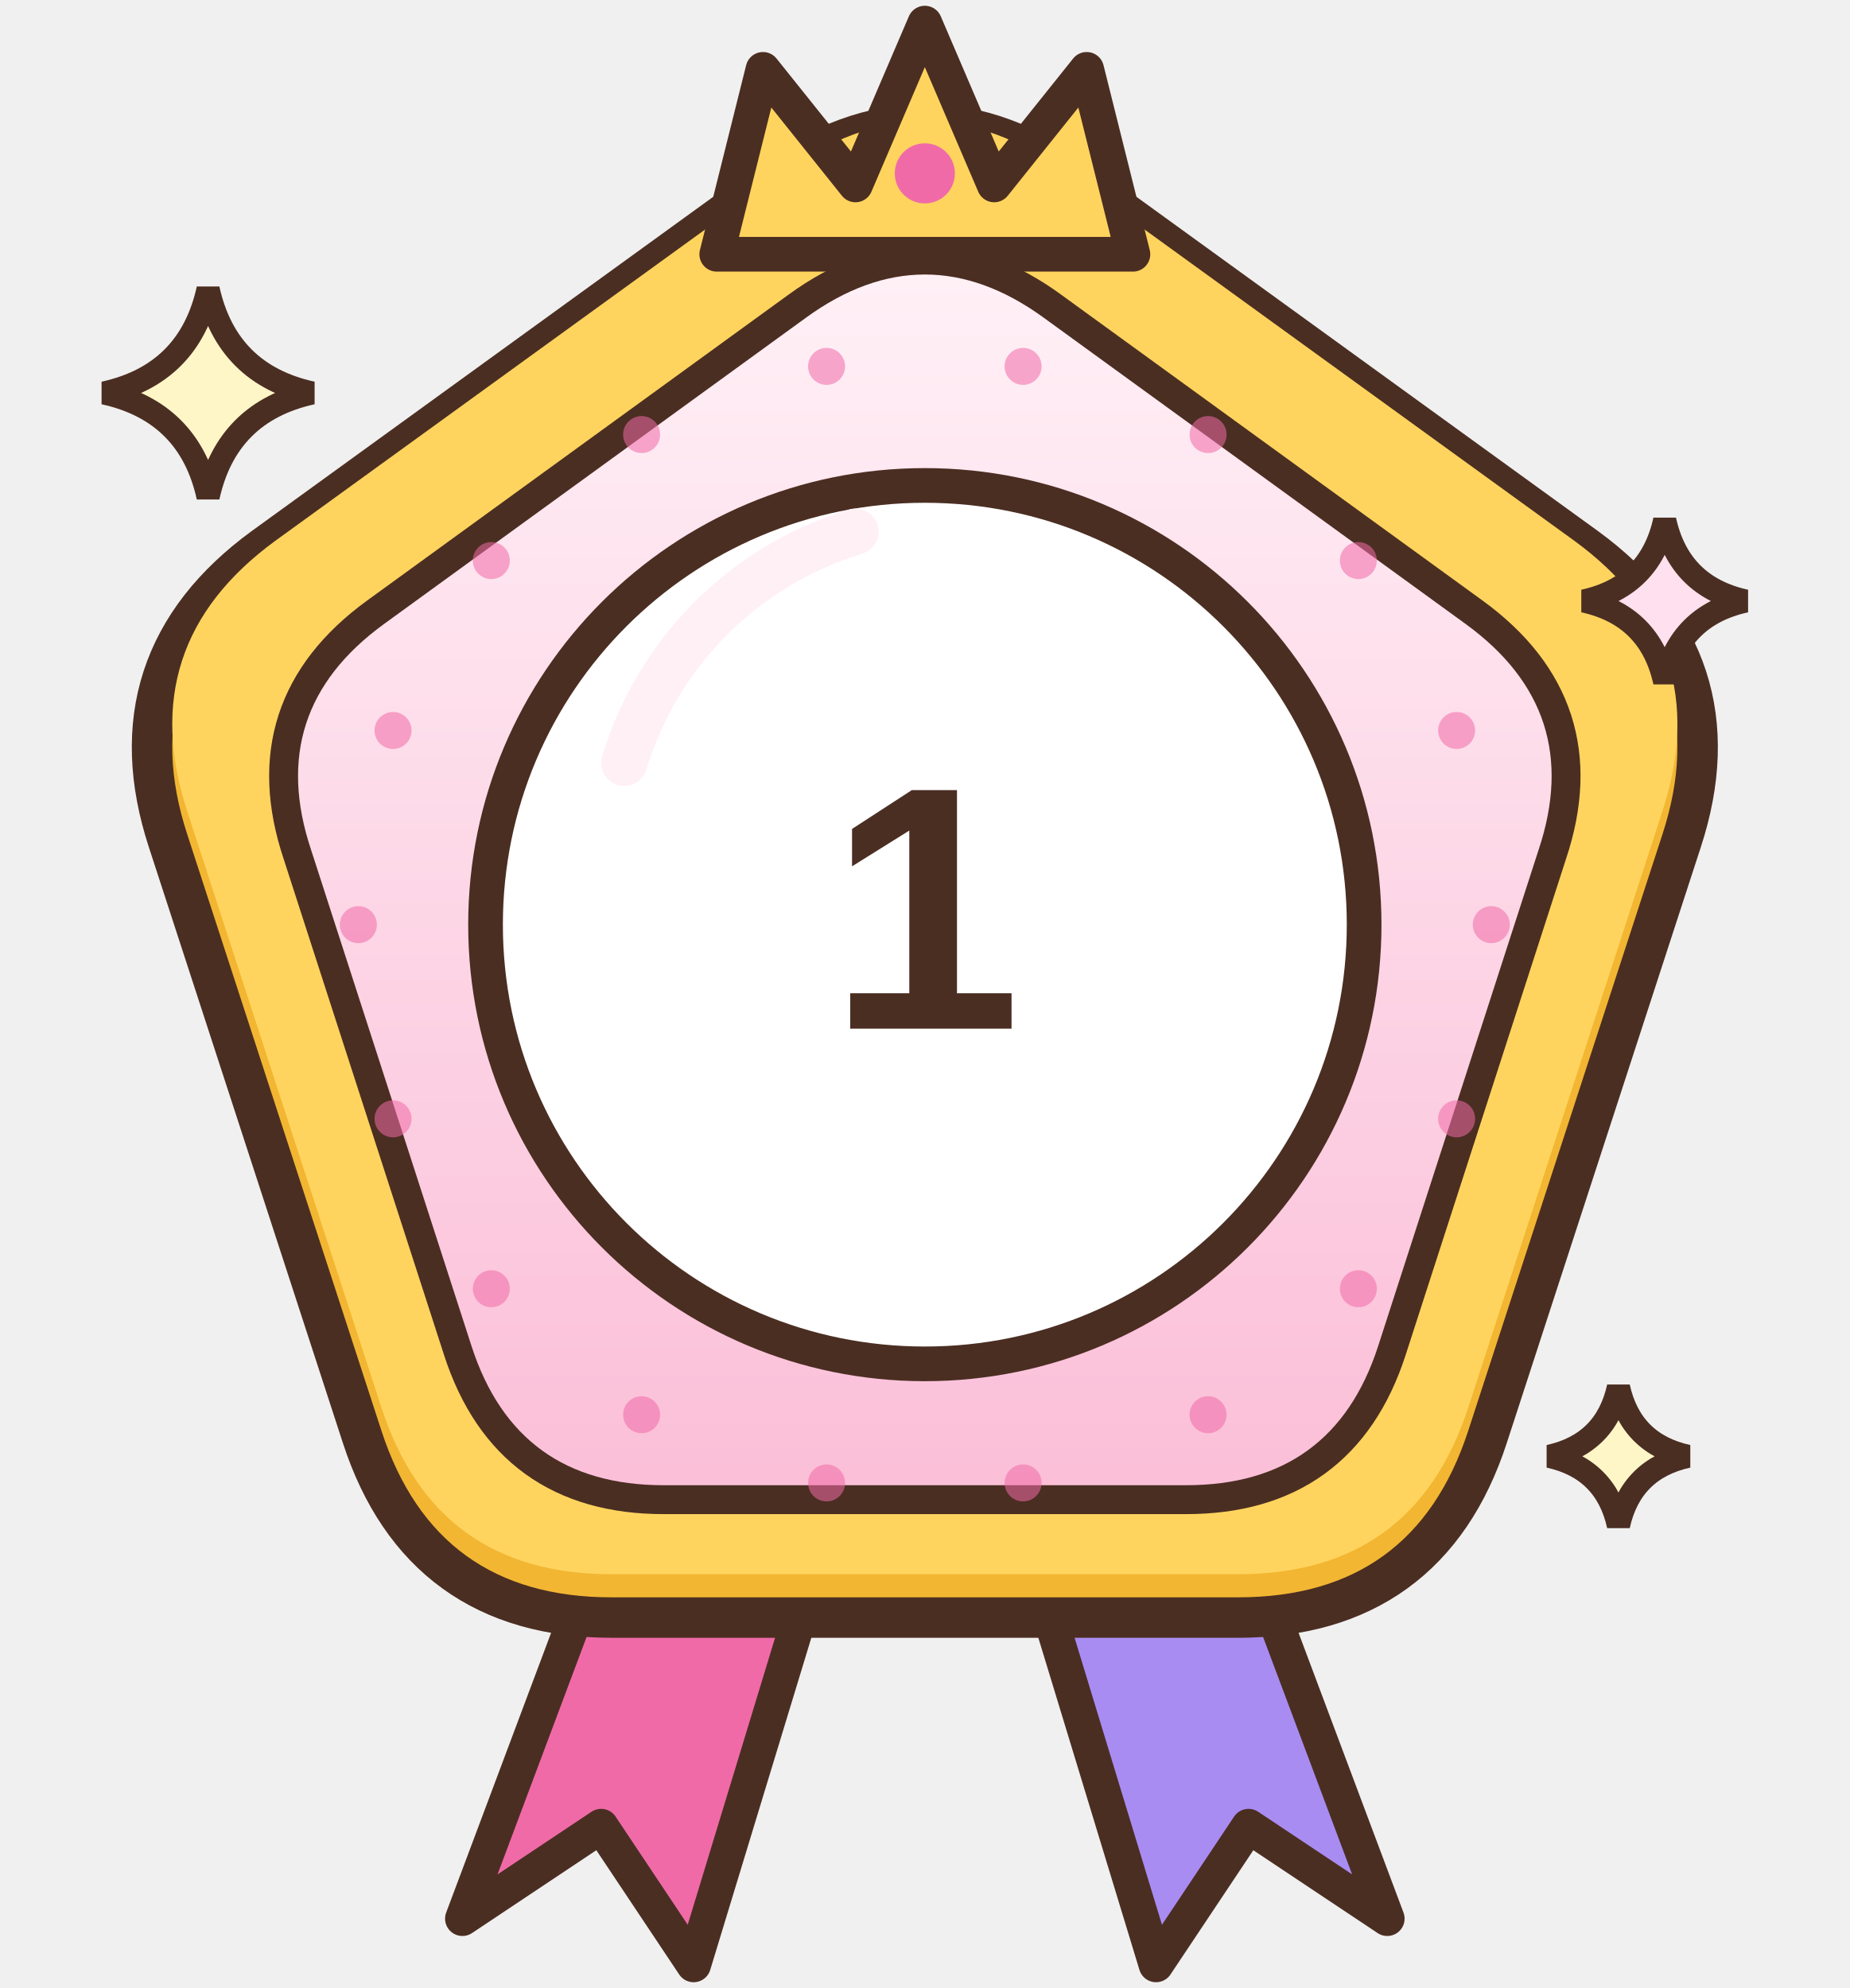
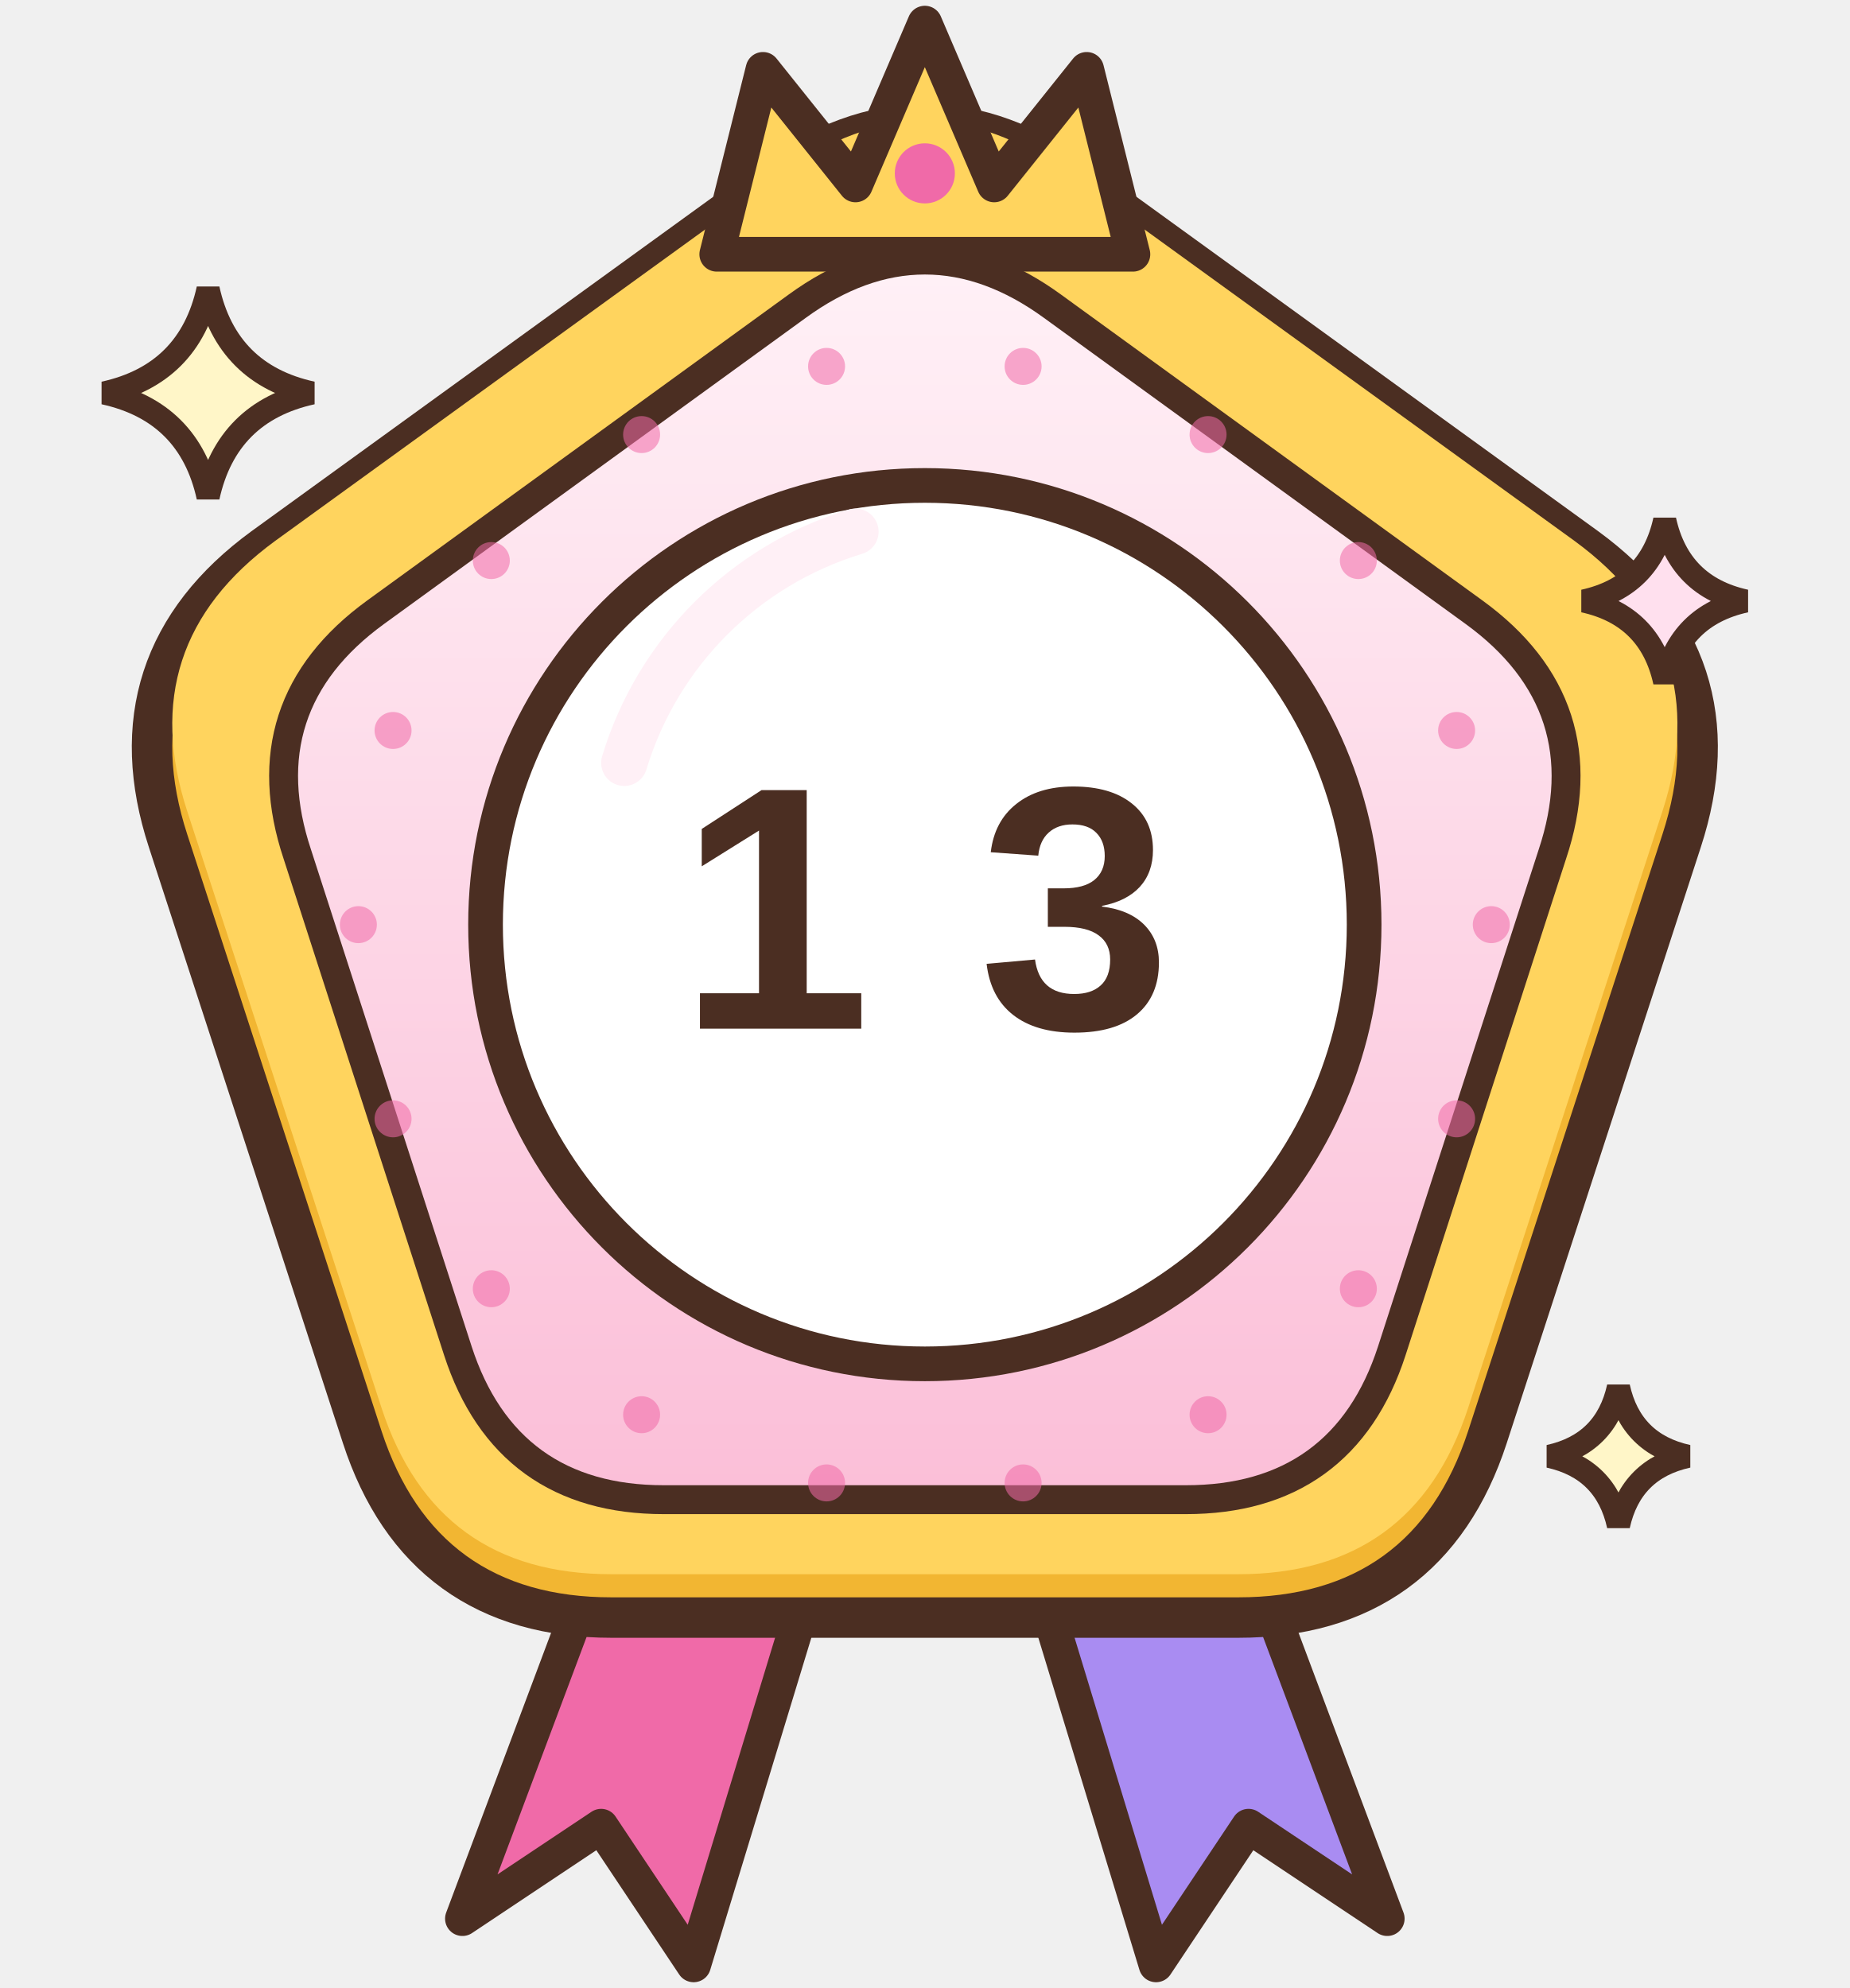
<svg xmlns="http://www.w3.org/2000/svg" viewBox="0 0 160 172">
  <defs>
-     <linearGradient id="g-math-logic-level-1" x1="0" y1="0" x2="0" y2="1">
+     <linearGradient id="g-math-logic-3-4-level-13" x1="0" y1="0" x2="0" y2="1">
      <stop offset="0" stop-color="#fff0f6" />
      <stop offset="1" stop-color="#fbbfd8" />
    </linearGradient>
  </defs>
  <path d="M58 118 L40 166 L52 158 L60 170 L74 124Z" fill="#f06aa8" stroke="#4b2e22" stroke-width="3" stroke-linejoin="round" />
  <path d="M102 118 L120 166 L108 158 L100 170 L86 124Z" fill="#a98cf2" stroke="#4b2e22" stroke-width="3" stroke-linejoin="round" />
  <path d="M67.7 17.0 Q80.0 8.0 92.3 17.0 L136.2 48.8 Q148.5 57.8 143.8 72.2 L127.0 123.8 Q122.3 138.2 107.1 138.2 L52.9 138.2 Q37.7 138.2 33.0 123.8 L16.2 72.2 Q11.5 57.8 23.8 48.8Z" fill="#4b2e22" stroke="#4b2e22" stroke-width="7" stroke-linejoin="round" />
  <path d="M67.7 17.0 Q80.0 8.0 92.3 17.0 L136.2 48.8 Q148.5 57.8 143.8 72.2 L127.0 123.8 Q122.3 138.2 107.1 138.2 L52.9 138.2 Q37.7 138.2 33.0 123.8 L16.2 72.2 Q11.5 57.8 23.8 48.8Z" fill="#f2b632" />
  <path d="M67.7 17.0 Q80.0 8.0 92.3 17.0 L136.2 48.8 Q148.5 57.8 143.8 72.2 L127.0 123.8 Q122.3 138.2 107.1 138.2 L52.9 138.2 Q37.7 138.2 33.0 123.8 L16.2 72.2 Q11.5 57.8 23.8 48.8Z" fill="#ffd45e" transform="translate(0 -2)" />
  <path d="M69.7 27.5 Q80.0 20.0 90.3 27.5 L126.8 54.0 Q137.1 61.5 133.1 73.5 L119.2 116.5 Q115.3 128.5 102.6 128.5 L57.4 128.5 Q44.7 128.5 40.8 116.5 L26.9 73.5 Q22.9 61.5 33.2 54.0Z" fill="#4b2e22" stroke="#4b2e22" stroke-width="5" stroke-linejoin="round" />
-   <path d="M69.7 27.5 Q80.0 20.0 90.3 27.5 L126.8 54.0 Q137.1 61.5 133.1 73.5 L119.2 116.5 Q115.3 128.5 102.6 128.5 L57.4 128.5 Q44.7 128.5 40.8 116.5 L26.9 73.5 Q22.9 61.5 33.2 54.0Z" fill="url(#g-math-logic-level-1)" />
+   <path d="M69.7 27.5 Q80.0 20.0 90.3 27.5 L126.8 54.0 Q137.1 61.5 133.1 73.5 L119.2 116.5 Q115.3 128.5 102.6 128.5 L57.4 128.5 Q44.7 128.5 40.8 116.5 L26.9 73.5 Q22.9 61.5 33.2 54.0Z" fill="url(#g-math-logic-3-4-level-13)" />
  <circle cx="129.0" cy="80.0" r="1.6" fill="#f06aa8" opacity=".55" />
  <circle cx="126.0" cy="96.8" r="1.6" fill="#f06aa8" opacity=".55" />
  <circle cx="117.5" cy="111.5" r="1.6" fill="#f06aa8" opacity=".55" />
  <circle cx="104.5" cy="122.4" r="1.6" fill="#f06aa8" opacity=".55" />
  <circle cx="88.5" cy="128.3" r="1.6" fill="#f06aa8" opacity=".55" />
  <circle cx="71.5" cy="128.3" r="1.6" fill="#f06aa8" opacity=".55" />
  <circle cx="55.5" cy="122.4" r="1.6" fill="#f06aa8" opacity=".55" />
  <circle cx="42.5" cy="111.5" r="1.6" fill="#f06aa8" opacity=".55" />
  <circle cx="34.0" cy="96.8" r="1.6" fill="#f06aa8" opacity=".55" />
  <circle cx="31.0" cy="80.0" r="1.6" fill="#f06aa8" opacity=".55" />
  <circle cx="34.0" cy="63.2" r="1.6" fill="#f06aa8" opacity=".55" />
  <circle cx="42.5" cy="48.5" r="1.6" fill="#f06aa8" opacity=".55" />
  <circle cx="55.5" cy="37.6" r="1.6" fill="#f06aa8" opacity=".55" />
  <circle cx="71.5" cy="31.7" r="1.6" fill="#f06aa8" opacity=".55" />
  <circle cx="88.5" cy="31.7" r="1.6" fill="#f06aa8" opacity=".55" />
  <circle cx="104.5" cy="37.6" r="1.6" fill="#f06aa8" opacity=".55" />
  <circle cx="117.5" cy="48.5" r="1.6" fill="#f06aa8" opacity=".55" />
  <circle cx="126.0" cy="63.2" r="1.6" fill="#f06aa8" opacity=".55" />
  <circle cx="80" cy="80" r="38" fill="#fff" stroke="#4b2e22" stroke-width="3" />
  <path d="M54 66 A30 30 0 0 1 74 46" fill="none" stroke="#fff0f6" stroke-width="4" stroke-linecap="round" />
-   <text x="80.0" y="89" text-anchor="middle" font-family="'Fredoka','Arial Rounded MT Bold','Trebuchet MS',Arial,sans-serif" font-size="30" font-weight="700" fill="#4b2e22">1</text>
+   <text x="67.0" y="89" text-anchor="middle" font-family="'Fredoka','Arial Rounded MT Bold','Trebuchet MS',Arial,sans-serif" font-size="30" font-weight="700" fill="#4b2e22">1</text>
+   <text x="93.0" y="89" text-anchor="middle" font-family="'Fredoka','Arial Rounded MT Bold','Trebuchet MS',Arial,sans-serif" font-size="30" font-weight="700" fill="#4b2e22">3</text>
  <path d="M62 22 L66 6 L74 16 L80 2 L86 16 L94 6 L98 22Z" fill="#ffd45e" stroke="#4b2e22" stroke-width="3" stroke-linejoin="round" />
  <circle cx="80" cy="15" r="2.6" fill="#f06aa8" />
  <path d="M18 25Q19.62 32.38 27 34Q19.62 35.62 18 43Q16.38 35.62 9 34Q16.38 32.38 18 25Z" fill="#fff6c8" stroke="#4b2e22" stroke-width="2" />
  <path d="M144 45Q145.26 50.74 151 52Q145.26 53.26 144 59Q142.74 53.26 137 52Q142.74 50.74 144 45Z" fill="#ffe0ee" stroke="#4b2e22" stroke-width="2" />
  <path d="M140 120Q141.08 124.92 146 126Q141.08 127.08 140 132Q138.92 127.08 134 126Q138.92 124.92 140 120Z" fill="#fff6c8" stroke="#4b2e22" stroke-width="2" />
</svg>
